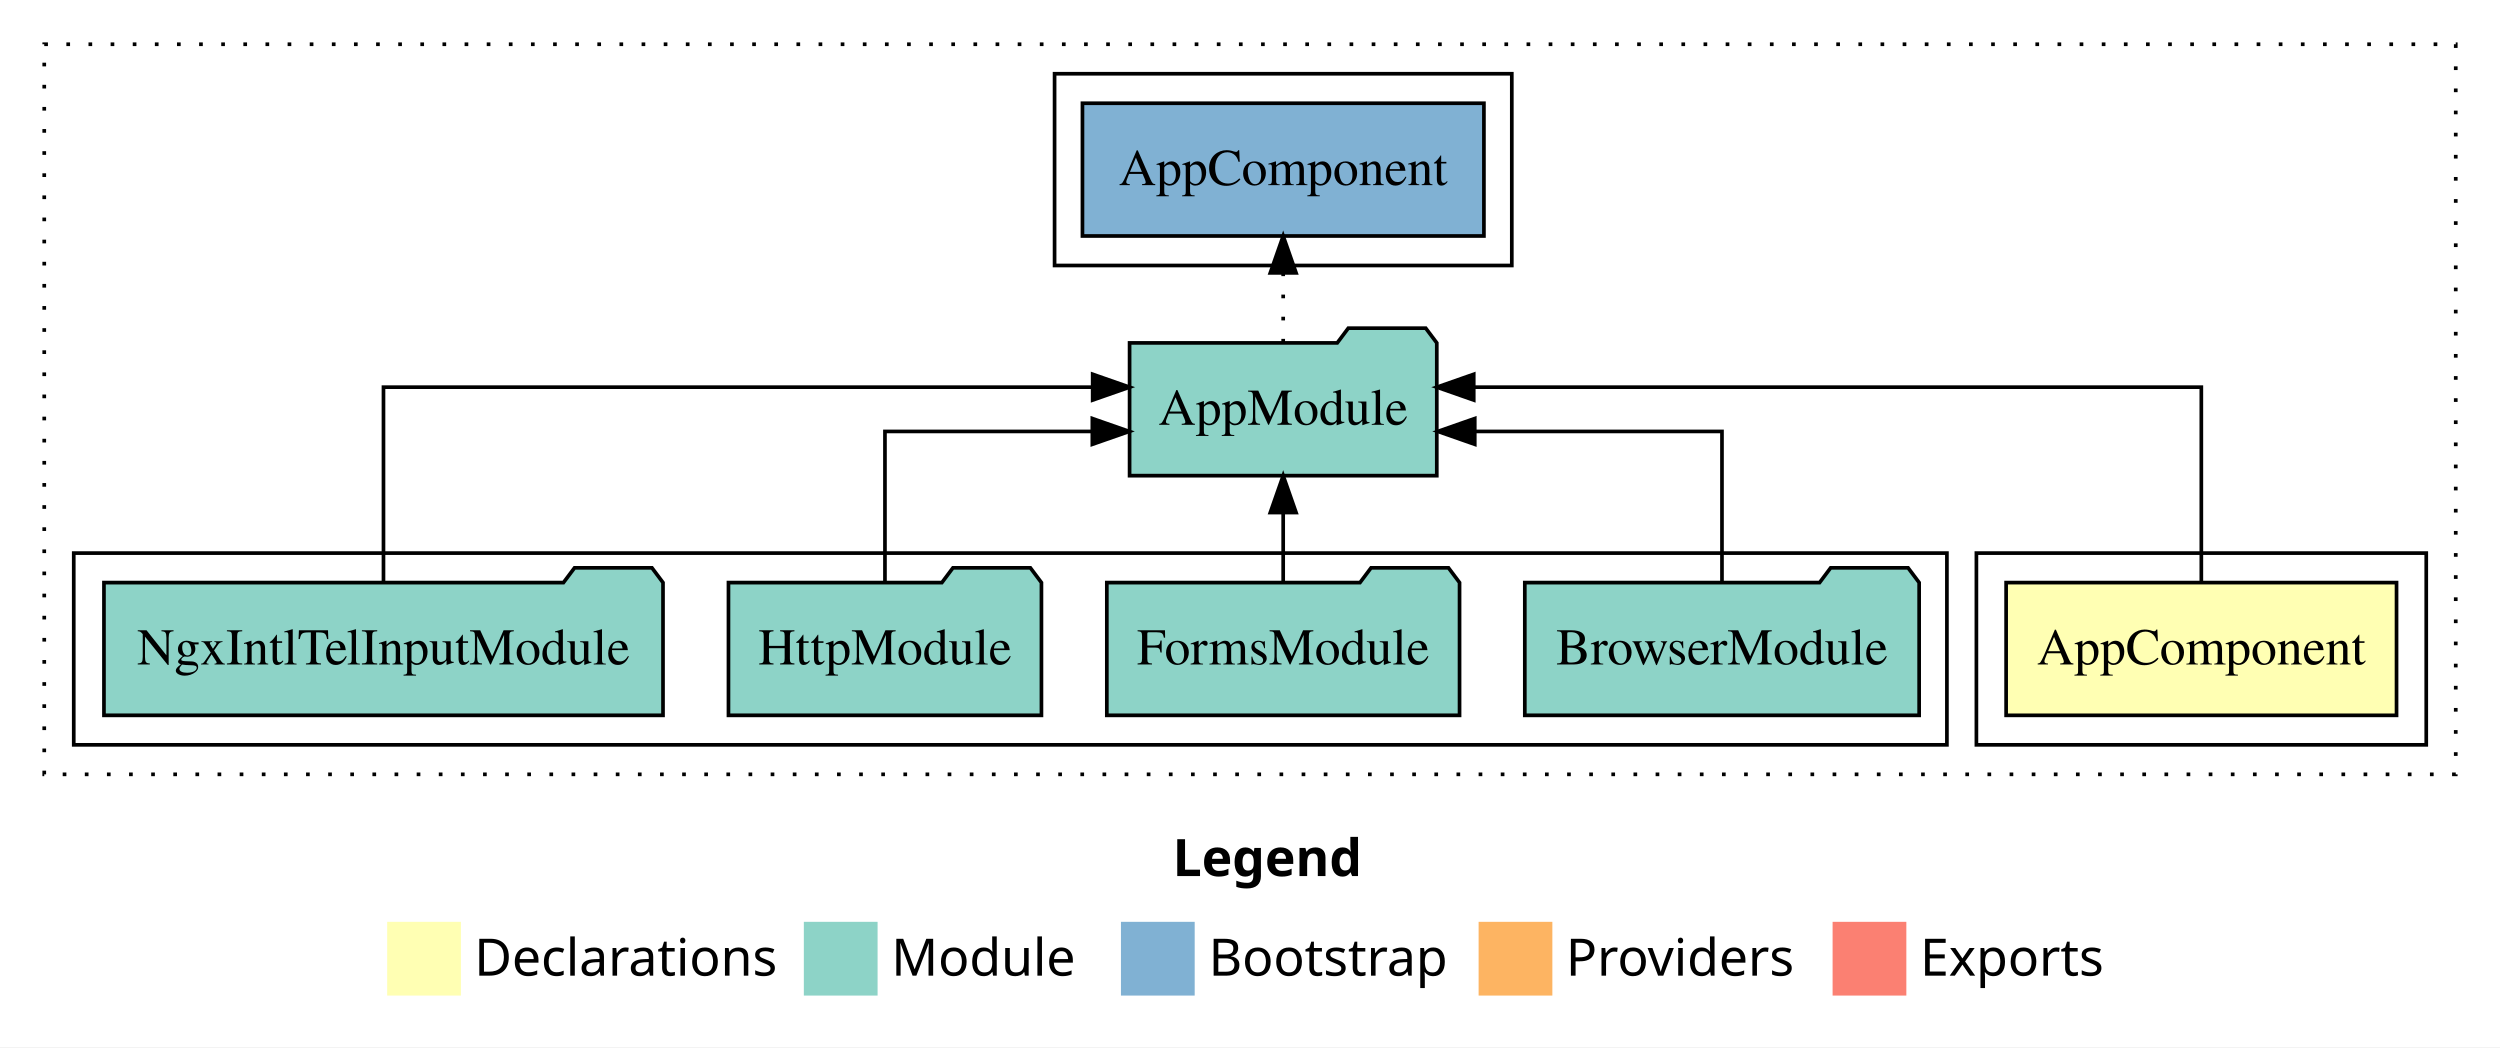
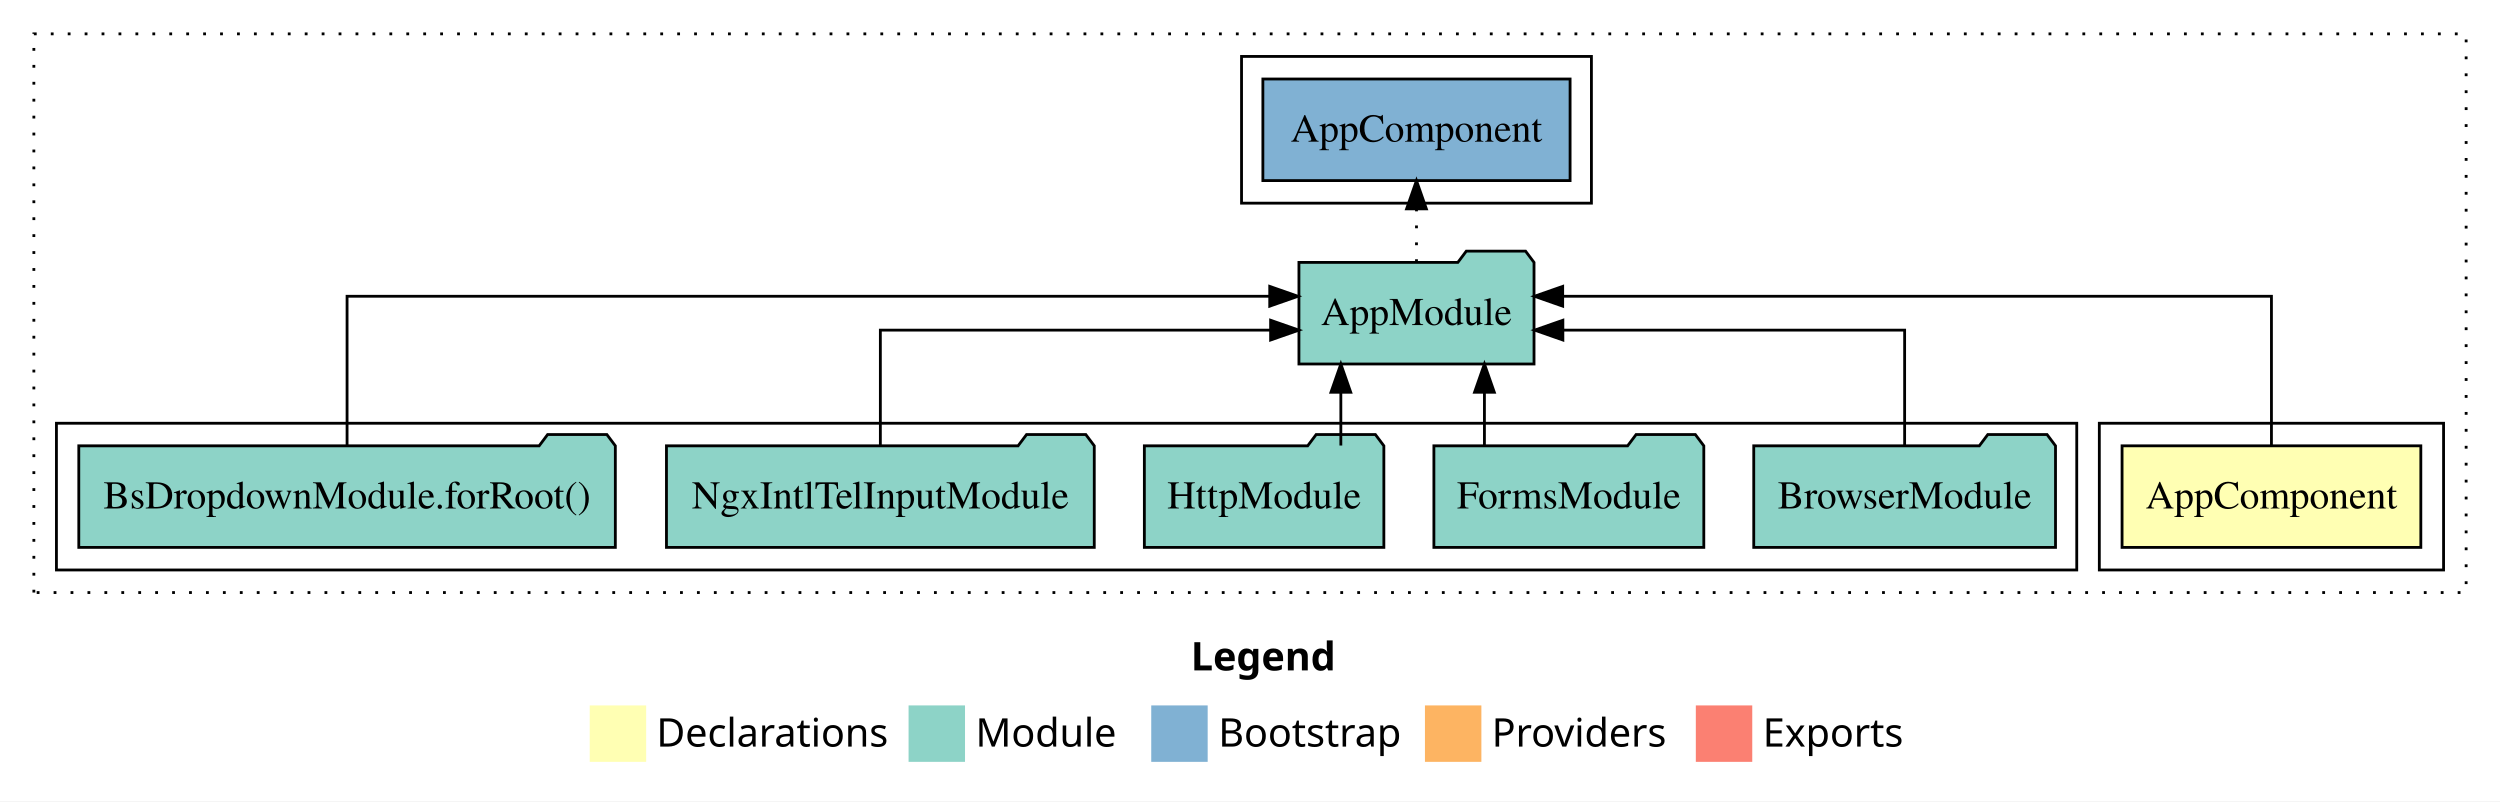
- <svg xmlns="http://www.w3.org/2000/svg" width="678pt" height="284pt" viewBox="0.00 0.00 678.00 284.00">
+ <svg xmlns="http://www.w3.org/2000/svg" width="886pt" height="284pt" viewBox="0.00 0.00 886.00 284.00">
  <g id="graph0" class="graph" transform="scale(1 1) rotate(0) translate(4 280)">
-     <polygon fill="#ffffff" stroke="transparent" points="-4,4 -4,-280 674,-280 674,4 -4,4" />
-     <text text-anchor="start" x="314.009" y="-42.4" font-family="sans-serif" font-weight="bold" font-size="14.00" fill="#000000">Legend</text>
-     <polygon fill="#ffffb3" stroke="transparent" points="101,-10 101,-30 121,-30 121,-10 101,-10" />
-     <text text-anchor="start" x="124.629" y="-15.4" font-family="sans-serif" font-size="14.00" fill="#000000">  Declarations</text>
-     <polygon fill="#8dd3c7" stroke="transparent" points="214,-10 214,-30 234,-30 234,-10 214,-10" />
-     <text text-anchor="start" x="237.725" y="-15.4" font-family="sans-serif" font-size="14.00" fill="#000000">  Module</text>
-     <polygon fill="#80b1d3" stroke="transparent" points="300,-10 300,-30 320,-30 320,-10 300,-10" />
-     <text text-anchor="start" x="323.781" y="-15.4" font-family="sans-serif" font-size="14.00" fill="#000000">  Bootstrap</text>
-     <polygon fill="#fdb462" stroke="transparent" points="397,-10 397,-30 417,-30 417,-10 397,-10" />
-     <text text-anchor="start" x="420.673" y="-15.4" font-family="sans-serif" font-size="14.00" fill="#000000">  Providers</text>
-     <polygon fill="#fb8072" stroke="transparent" points="493,-10 493,-30 513,-30 513,-10 493,-10" />
-     <text text-anchor="start" x="516.726" y="-15.4" font-family="sans-serif" font-size="14.00" fill="#000000">  Exports</text>
+     <polygon fill="#ffffff" stroke="transparent" points="-4,4 -4,-280 882,-280 882,4 -4,4" />
+     <text text-anchor="start" x="418.009" y="-42.4" font-family="sans-serif" font-weight="bold" font-size="14.00" fill="#000000">Legend</text>
+     <polygon fill="#ffffb3" stroke="transparent" points="205,-10 205,-30 225,-30 225,-10 205,-10" />
+     <text text-anchor="start" x="228.629" y="-15.4" font-family="sans-serif" font-size="14.00" fill="#000000">  Declarations</text>
+     <polygon fill="#8dd3c7" stroke="transparent" points="318,-10 318,-30 338,-30 338,-10 318,-10" />
+     <text text-anchor="start" x="341.725" y="-15.4" font-family="sans-serif" font-size="14.00" fill="#000000">  Module</text>
+     <polygon fill="#80b1d3" stroke="transparent" points="404,-10 404,-30 424,-30 424,-10 404,-10" />
+     <text text-anchor="start" x="427.781" y="-15.4" font-family="sans-serif" font-size="14.00" fill="#000000">  Bootstrap</text>
+     <polygon fill="#fdb462" stroke="transparent" points="501,-10 501,-30 521,-30 521,-10 501,-10" />
+     <text text-anchor="start" x="524.673" y="-15.4" font-family="sans-serif" font-size="14.00" fill="#000000">  Providers</text>
+     <polygon fill="#fb8072" stroke="transparent" points="597,-10 597,-30 617,-30 617,-10 597,-10" />
+     <text text-anchor="start" x="620.726" y="-15.4" font-family="sans-serif" font-size="14.00" fill="#000000">  Exports</text>
    <g id="clust1" class="cluster">
-       <polygon fill="none" stroke="#000000" stroke-dasharray="1,5" points="8,-70 8,-268 662,-268 662,-70 8,-70" />
+       <polygon fill="none" stroke="#000000" stroke-dasharray="1,5" points="8,-70 8,-268 870,-268 870,-70 8,-70" />
    </g>
    <g id="clust2" class="cluster">
-       <polygon fill="none" stroke="#000000" points="532,-78 532,-130 654,-130 654,-78 532,-78" />
+       <polygon fill="none" stroke="#000000" points="740,-78 740,-130 862,-130 862,-78 740,-78" />
    </g>
    <g id="clust4" class="cluster">
-       <polygon fill="none" stroke="#000000" points="16,-78 16,-130 524,-130 524,-78 16,-78" />
+       <polygon fill="none" stroke="#000000" points="16,-78 16,-130 732,-130 732,-78 16,-78" />
    </g>
    <g id="clust6" class="cluster">
-       <polygon fill="none" stroke="#000000" points="282,-208 282,-260 406,-260 406,-208 282,-208" />
+       <polygon fill="none" stroke="#000000" points="436,-208 436,-260 560,-260 560,-208 436,-208" />
    </g>
    <g id="node1" class="node">
-       <polygon fill="#ffffb3" stroke="#000000" points="645.94,-122 540.06,-122 540.06,-86 645.94,-86 645.94,-122" />
-       <text text-anchor="middle" x="593" y="-99.8" font-family="Times,serif" font-size="14.00" fill="#000000">AppComponent</text>
+       <polygon fill="#ffffb3" stroke="#000000" points="853.94,-122 748.06,-122 748.06,-86 853.94,-86 853.94,-122" />
+       <text text-anchor="middle" x="801" y="-99.8" font-family="Times,serif" font-size="14.00" fill="#000000">AppComponent</text>
    </g>
    <g id="node2" class="node">
-       <polygon fill="#8dd3c7" stroke="#000000" points="385.657,-187 382.657,-191 361.657,-191 358.657,-187 302.343,-187 302.343,-151 385.657,-151 385.657,-187" />
-       <text text-anchor="middle" x="344" y="-164.8" font-family="Times,serif" font-size="14.00" fill="#000000">AppModule</text>
+       <polygon fill="#8dd3c7" stroke="#000000" points="539.657,-187 536.657,-191 515.657,-191 512.657,-187 456.343,-187 456.343,-151 539.657,-151 539.657,-187" />
+       <text text-anchor="middle" x="498" y="-164.8" font-family="Times,serif" font-size="14.00" fill="#000000">AppModule</text>
    </g>
    <g id="edge1" class="edge">
-       <path fill="none" stroke="#000000" d="M593,-122.284C593,-143.321 593,-175 593,-175 593,-175 395.677,-175 395.677,-175" />
-       <polygon fill="#000000" stroke="#000000" points="395.677,-171.5 385.677,-175 395.677,-178.5 395.677,-171.5" />
+       <path fill="none" stroke="#000000" d="M801,-122.284C801,-143.321 801,-175 801,-175 801,-175 549.813,-175 549.813,-175" />
+       <polygon fill="#000000" stroke="#000000" points="549.813,-171.5 539.813,-175 549.813,-178.5 549.813,-171.5" />
+     </g>
+     <g id="node8" class="node">
+       <polygon fill="#80b1d3" stroke="#000000" points="552.439,-252 443.561,-252 443.561,-216 552.439,-216 552.439,-252" />
+       <text text-anchor="middle" x="498" y="-229.8" font-family="Times,serif" font-size="14.00" fill="#000000">AppComponent </text>
+     </g>
+     <g id="edge7" class="edge">
+       <path fill="none" stroke="#000000" stroke-dasharray="1,5" d="M498,-187.106C498,-187.106 498,-205.991 498,-205.991" />
+       <polygon fill="#000000" stroke="#000000" points="494.5,-205.991 498,-215.991 501.5,-205.991 494.5,-205.991" />
+     </g>
+     <g id="node3" class="node">
+       <polygon fill="#8dd3c7" stroke="#000000" points="724.473,-122 721.473,-126 700.473,-126 697.473,-122 617.527,-122 617.527,-86 724.473,-86 724.473,-122" />
+       <text text-anchor="middle" x="671" y="-99.8" font-family="Times,serif" font-size="14.00" fill="#000000">BrowserModule</text>
+     </g>
+     <g id="edge2" class="edge">
+       <path fill="none" stroke="#000000" d="M671,-122.022C671,-139.373 671,-163 671,-163 671,-163 549.879,-163 549.879,-163" />
+       <polygon fill="#000000" stroke="#000000" points="549.879,-159.5 539.879,-163 549.878,-166.5 549.879,-159.5" />
+     </g>
+     <g id="node4" class="node">
+       <polygon fill="#8dd3c7" stroke="#000000" points="599.829,-122 596.829,-126 575.829,-126 572.829,-122 504.171,-122 504.171,-86 599.829,-86 599.829,-122" />
+       <text text-anchor="middle" x="552" y="-99.8" font-family="Times,serif" font-size="14.00" fill="#000000">FormsModule</text>
+     </g>
+     <g id="edge3" class="edge">
+       <path fill="none" stroke="#000000" d="M522.082,-122.106C522.082,-122.106 522.082,-140.991 522.082,-140.991" />
+       <polygon fill="#000000" stroke="#000000" points="518.582,-140.991 522.082,-150.991 525.582,-140.991 518.582,-140.991" />
+     </g>
+     <g id="node5" class="node">
+       <polygon fill="#8dd3c7" stroke="#000000" points="486.439,-122 483.439,-126 462.439,-126 459.439,-122 401.561,-122 401.561,-86 486.439,-86 486.439,-122" />
+       <text text-anchor="middle" x="444" y="-99.8" font-family="Times,serif" font-size="14.00" fill="#000000">HttpModule</text>
+     </g>
+     <g id="edge4" class="edge">
+       <path fill="none" stroke="#000000" d="M471.195,-122.106C471.195,-122.106 471.195,-140.991 471.195,-140.991" />
+       <polygon fill="#000000" stroke="#000000" points="467.695,-140.991 471.195,-150.991 474.695,-140.991 467.695,-140.991" />
+     </g>
+     <g id="node6" class="node">
+       <polygon fill="#8dd3c7" stroke="#000000" points="383.808,-122 380.808,-126 359.808,-126 356.808,-122 232.192,-122 232.192,-86 383.808,-86 383.808,-122" />
+       <text text-anchor="middle" x="308" y="-99.8" font-family="Times,serif" font-size="14.00" fill="#000000">NgxIntlTelInputModule</text>
+     </g>
+     <g id="edge5" class="edge">
+       <path fill="none" stroke="#000000" d="M308,-122.022C308,-139.373 308,-163 308,-163 308,-163 446.304,-163 446.304,-163" />
+       <polygon fill="#000000" stroke="#000000" points="446.304,-166.5 456.304,-163 446.304,-159.5 446.304,-166.5" />
    </g>
    <g id="node7" class="node">
-       <polygon fill="#80b1d3" stroke="#000000" points="398.439,-252 289.561,-252 289.561,-216 398.439,-216 398.439,-252" />
-       <text text-anchor="middle" x="344" y="-229.8" font-family="Times,serif" font-size="14.00" fill="#000000">AppComponent </text>
+       <polygon fill="#8dd3c7" stroke="#000000" points="214.075,-122 211.075,-126 190.075,-126 187.075,-122 23.925,-122 23.925,-86 214.075,-86 214.075,-122" />
+       <text text-anchor="middle" x="119" y="-99.8" font-family="Times,serif" font-size="14.00" fill="#000000">BsDropdownModule.forRoot()</text>
    </g>
    <g id="edge6" class="edge">
-       <path fill="none" stroke="#000000" stroke-dasharray="1,5" d="M344,-187.106C344,-187.106 344,-205.991 344,-205.991" />
-       <polygon fill="#000000" stroke="#000000" points="340.5,-205.991 344,-215.991 347.5,-205.991 340.5,-205.991" />
-     </g>
-     <g id="node3" class="node">
-       <polygon fill="#8dd3c7" stroke="#000000" points="516.473,-122 513.473,-126 492.473,-126 489.473,-122 409.527,-122 409.527,-86 516.473,-86 516.473,-122" />
-       <text text-anchor="middle" x="463" y="-99.8" font-family="Times,serif" font-size="14.00" fill="#000000">BrowserModule</text>
-     </g>
-     <g id="edge2" class="edge">
-       <path fill="none" stroke="#000000" d="M463,-122.022C463,-139.373 463,-163 463,-163 463,-163 395.955,-163 395.955,-163" />
-       <polygon fill="#000000" stroke="#000000" points="395.955,-159.5 385.955,-163 395.955,-166.5 395.955,-159.5" />
-     </g>
-     <g id="node4" class="node">
-       <polygon fill="#8dd3c7" stroke="#000000" points="391.829,-122 388.829,-126 367.829,-126 364.829,-122 296.171,-122 296.171,-86 391.829,-86 391.829,-122" />
-       <text text-anchor="middle" x="344" y="-99.8" font-family="Times,serif" font-size="14.00" fill="#000000">FormsModule</text>
-     </g>
-     <g id="edge3" class="edge">
-       <path fill="none" stroke="#000000" d="M344,-122.106C344,-122.106 344,-140.991 344,-140.991" />
-       <polygon fill="#000000" stroke="#000000" points="340.5,-140.991 344,-150.991 347.5,-140.991 340.5,-140.991" />
-     </g>
-     <g id="node5" class="node">
-       <polygon fill="#8dd3c7" stroke="#000000" points="278.439,-122 275.439,-126 254.439,-126 251.439,-122 193.561,-122 193.561,-86 278.439,-86 278.439,-122" />
-       <text text-anchor="middle" x="236" y="-99.8" font-family="Times,serif" font-size="14.00" fill="#000000">HttpModule</text>
-     </g>
-     <g id="edge4" class="edge">
-       <path fill="none" stroke="#000000" d="M236,-122.022C236,-139.373 236,-163 236,-163 236,-163 292.244,-163 292.244,-163" />
-       <polygon fill="#000000" stroke="#000000" points="292.244,-166.5 302.244,-163 292.244,-159.5 292.244,-166.5" />
-     </g>
-     <g id="node6" class="node">
-       <polygon fill="#8dd3c7" stroke="#000000" points="175.808,-122 172.808,-126 151.808,-126 148.808,-122 24.192,-122 24.192,-86 175.808,-86 175.808,-122" />
-       <text text-anchor="middle" x="100" y="-99.8" font-family="Times,serif" font-size="14.00" fill="#000000">NgxIntlTelInputModule</text>
-     </g>
-     <g id="edge5" class="edge">
-       <path fill="none" stroke="#000000" d="M100,-122.284C100,-143.321 100,-175 100,-175 100,-175 292.332,-175 292.332,-175" />
-       <polygon fill="#000000" stroke="#000000" points="292.332,-178.5 302.332,-175 292.332,-171.5 292.332,-178.5" />
+       <path fill="none" stroke="#000000" d="M119,-122.284C119,-143.321 119,-175 119,-175 119,-175 445.992,-175 445.992,-175" />
+       <polygon fill="#000000" stroke="#000000" points="445.992,-178.5 455.992,-175 445.992,-171.5 445.992,-178.5" />
    </g>
  </g>
</svg>
